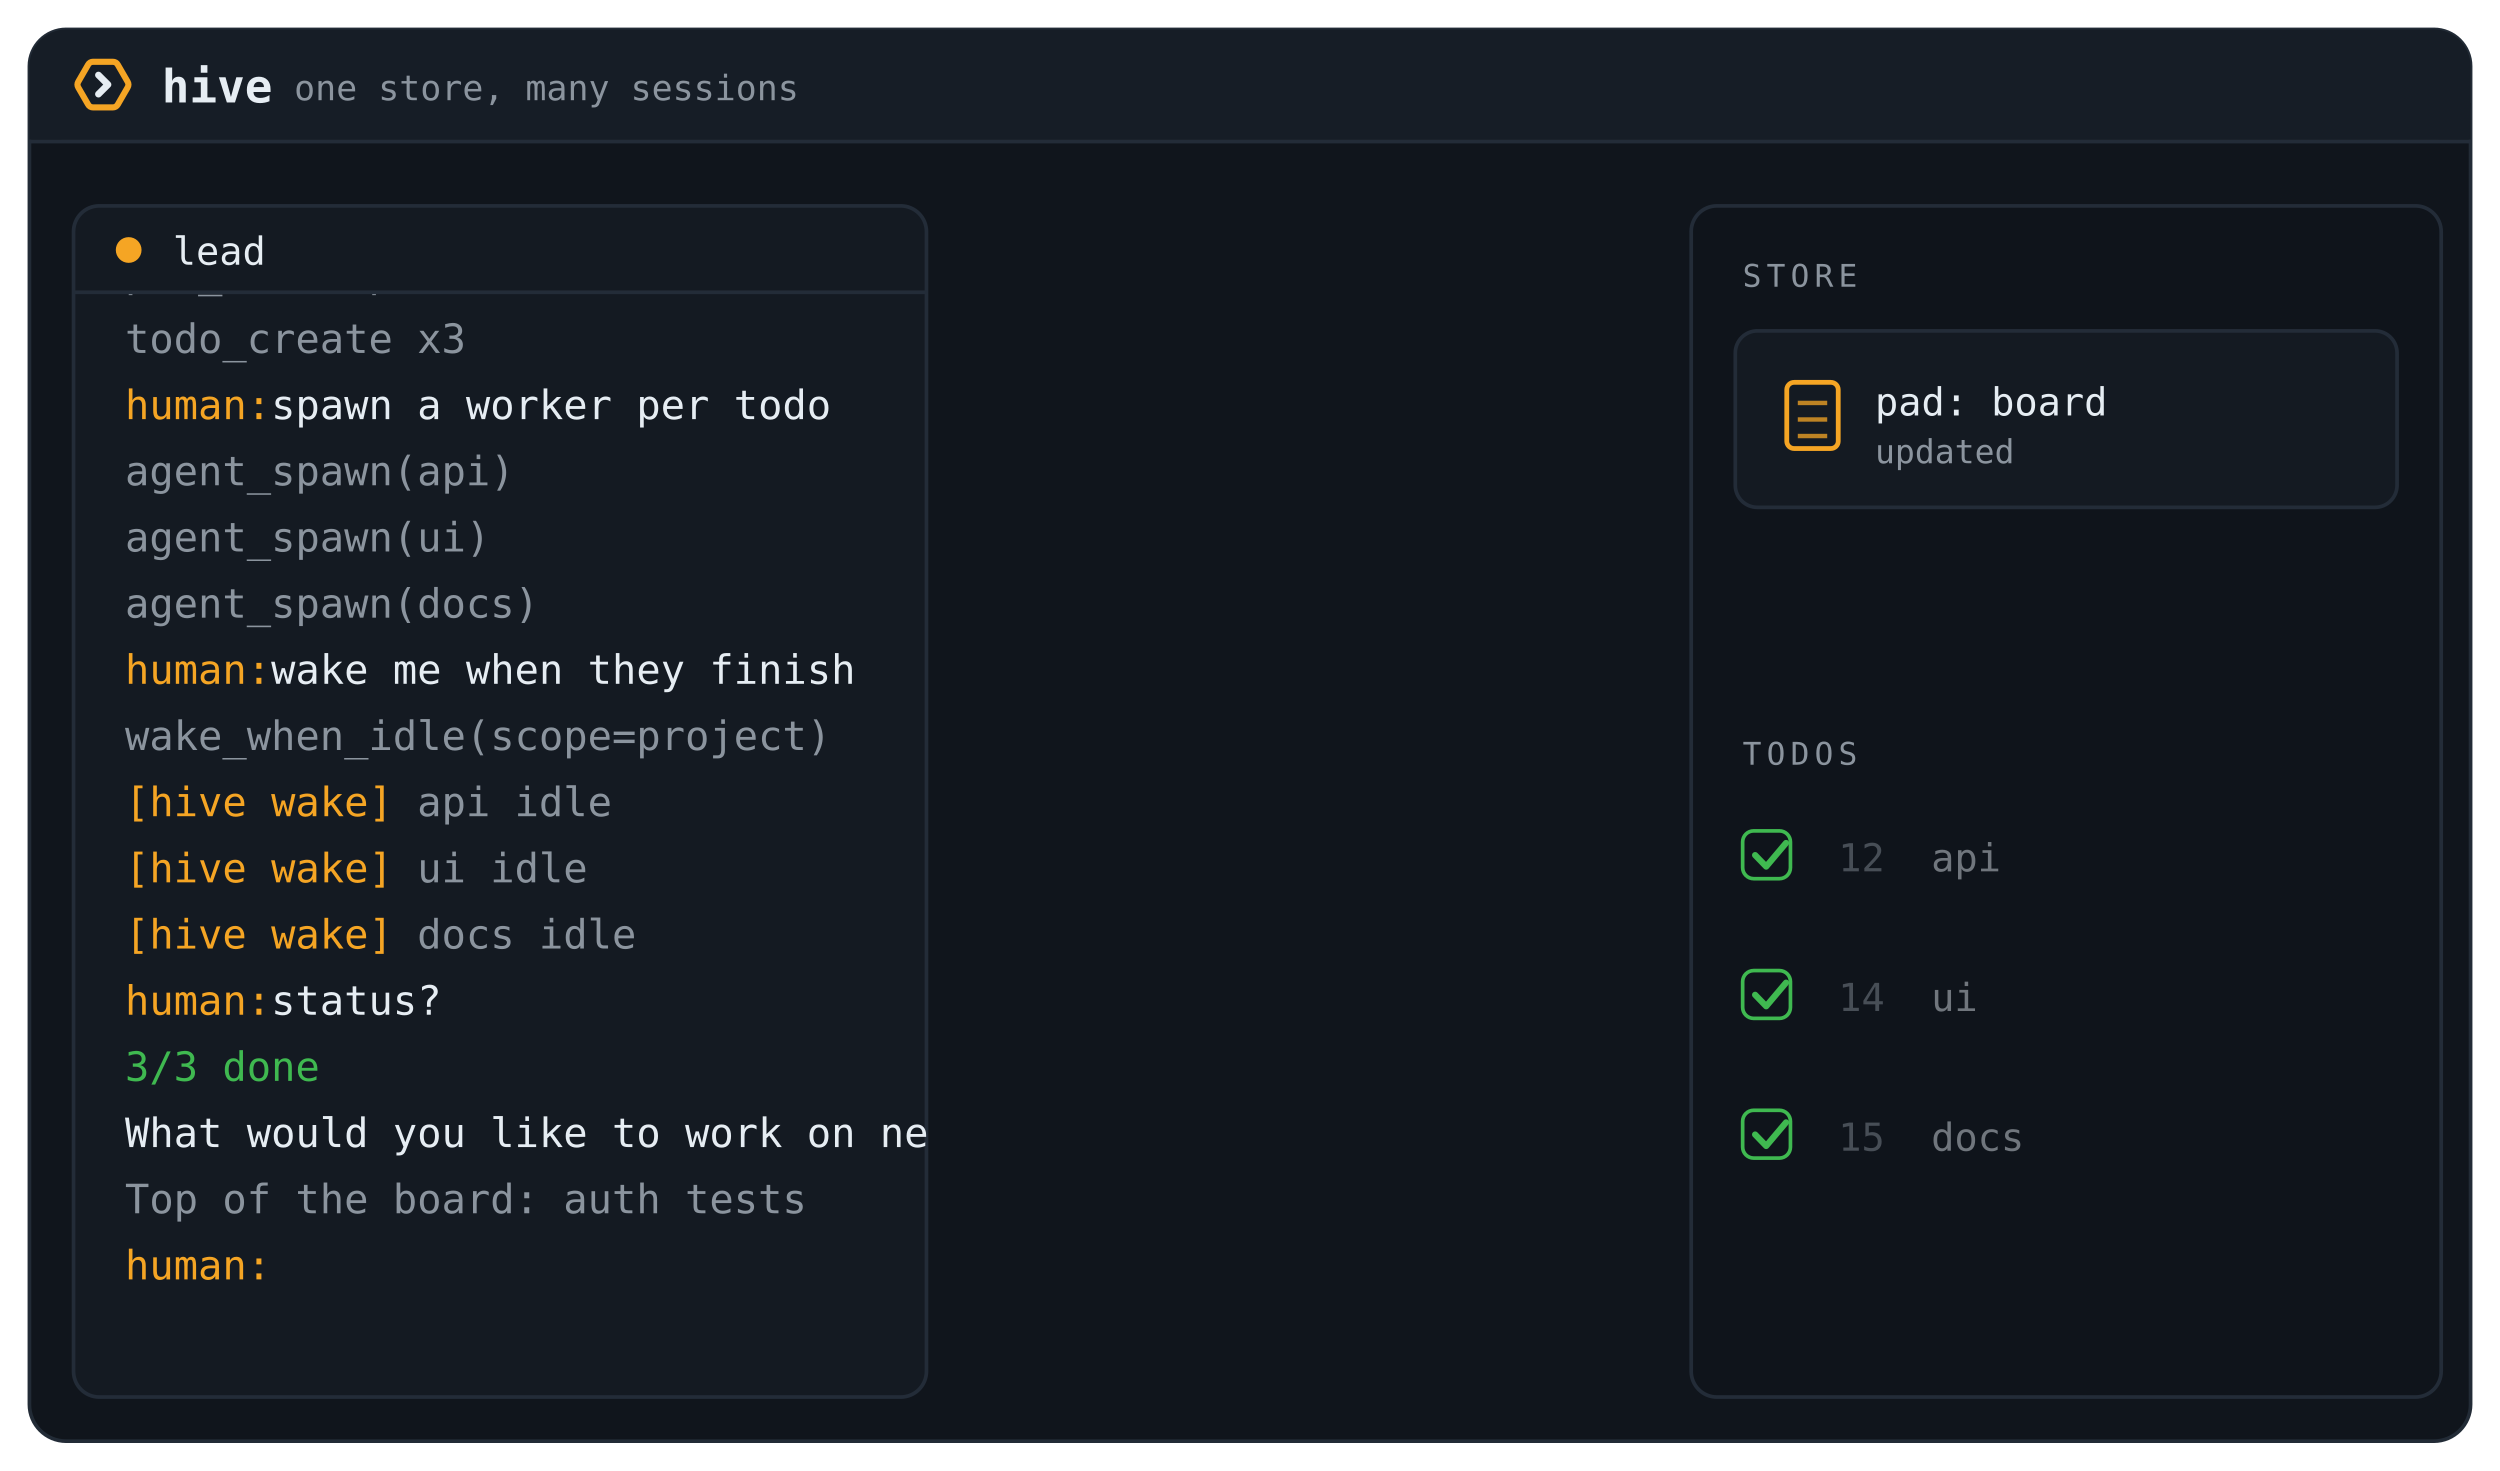
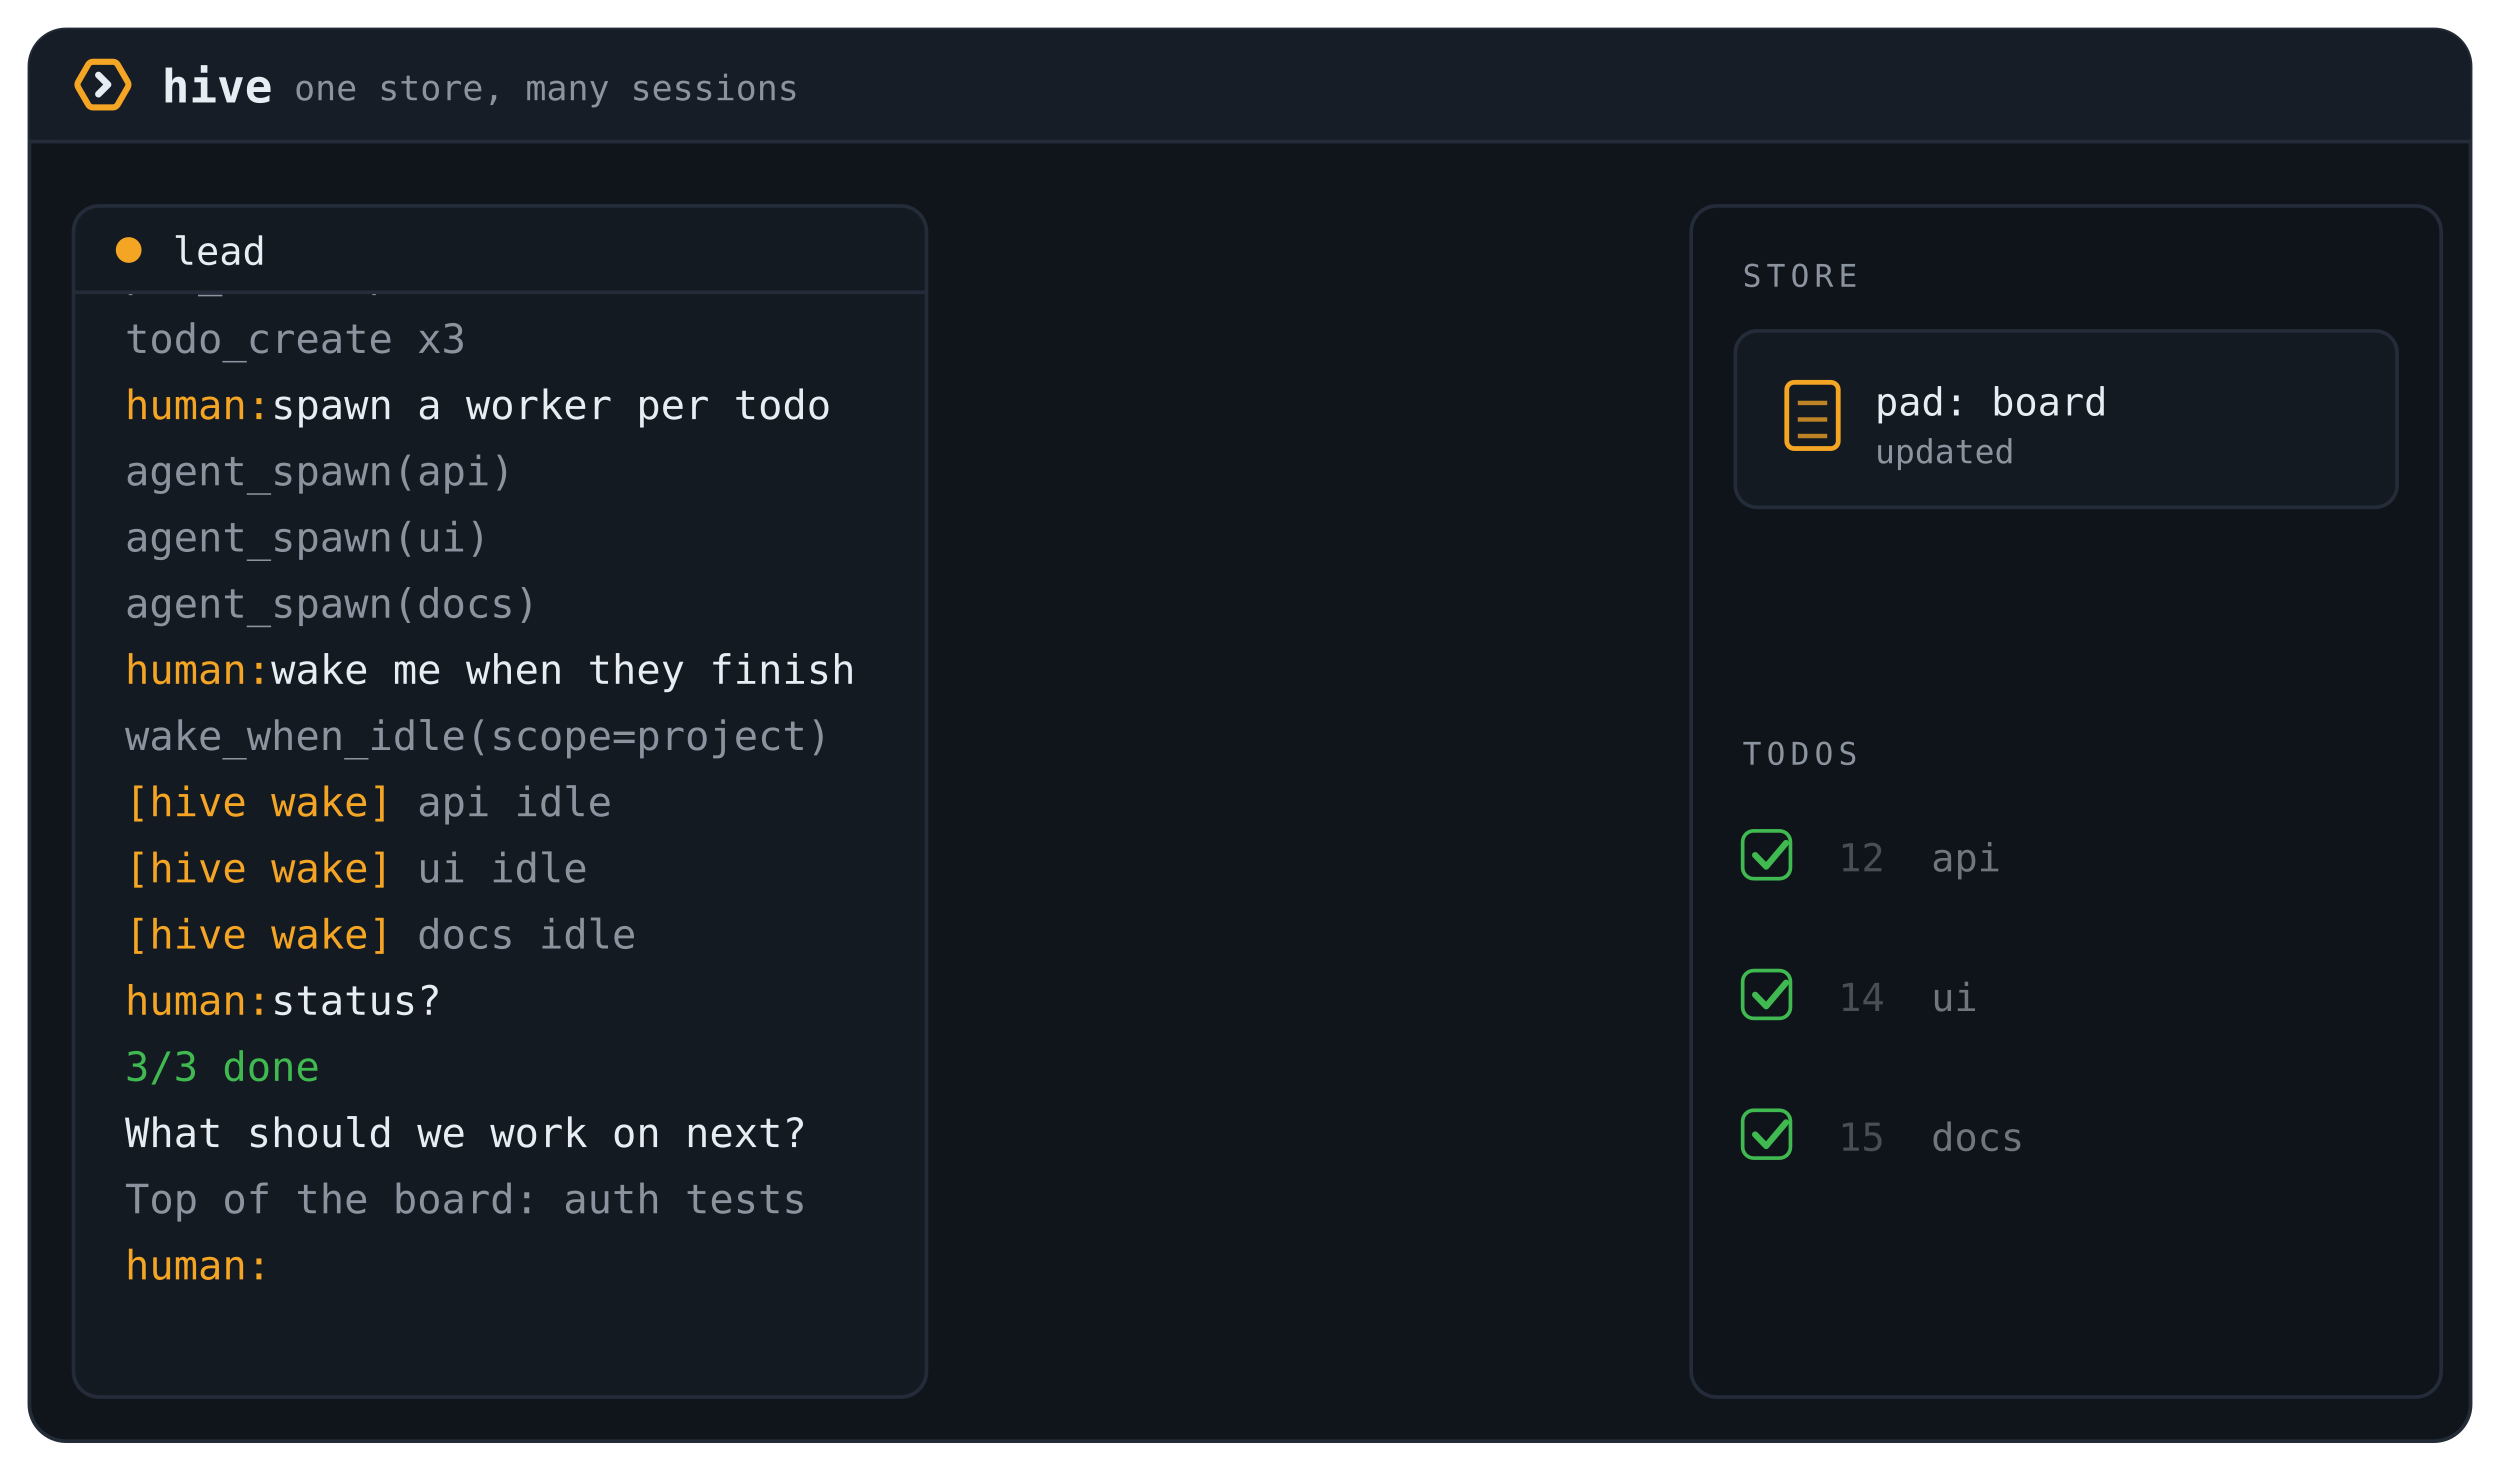
<svg xmlns="http://www.w3.org/2000/svg" viewBox="0 0 680 400" width="680" height="400" role="img" aria-labelledby="t d">
  <style>text{font-family:'JetBrains Mono',ui-monospace,Menlo,monospace;white-space:pre}
@keyframes bl{0%,49.9%{opacity:1}50%,100%{opacity:0}}
@keyframes k0{0%{transform:translateX(0px)}0.844%{transform:translateX(0px);animation-timing-function:steps(5)}2.559%{transform:translateX(33.12px);animation-timing-function:steps(1,end)}2.902%{transform:translateX(218px)}73.879%{transform:translateX(218px)}}
.c0{animation:k0 37.9s linear infinite}
@keyframes k1{0%{transform:translateX(0px)}4.367%{transform:translateX(0px);animation-timing-function:steps(27)}7.573%{transform:translateX(178.82px);animation-timing-function:steps(1,end)}7.691%{transform:translateX(218px)}73.879%{transform:translateX(218px)}}
.c1{animation:k1 37.9s linear infinite}
@keyframes k2{0%{opacity:0;transform:translateY(4px)}8.707%{opacity:0;transform:translateY(4px);animation-timing-function:cubic-bezier(.23,1,.32,1)}9.393%{opacity:1;transform:translateY(0)}73.879%{opacity:1;transform:translateY(0)}}
.c2{animation:k2 37.9s linear infinite}
@keyframes k3{0%{opacity:0;transform:translateY(4px)}10.818%{opacity:0;transform:translateY(4px);animation-timing-function:cubic-bezier(.23,1,.32,1)}11.504%{opacity:1;transform:translateY(0)}73.879%{opacity:1;transform:translateY(0)}}
.c3{animation:k3 37.9s linear infinite}
@keyframes k4{0%{transform:translateX(0px)}14.789%{transform:translateX(0px);animation-timing-function:steps(29)}18.232%{transform:translateX(192.07px);animation-timing-function:steps(1,end)}18.351%{transform:translateX(218px)}73.879%{transform:translateX(218px)}}
.c4{animation:k4 37.9s linear infinite}
@keyframes k5{0%{opacity:0;transform:translateY(4px)}19.393%{opacity:0;transform:translateY(4px);animation-timing-function:cubic-bezier(.23,1,.32,1)}20.079%{opacity:1;transform:translateY(0)}73.879%{opacity:1;transform:translateY(0)}}
.c5{animation:k5 37.9s linear infinite}
@keyframes k6{0%{opacity:0;transform:translateY(4px)}22.032%{opacity:0;transform:translateY(4px);animation-timing-function:cubic-bezier(.23,1,.32,1)}22.718%{opacity:1;transform:translateY(0)}73.879%{opacity:1;transform:translateY(0)}}
.c6{animation:k6 37.9s linear infinite}
@keyframes k7{0%{opacity:0;transform:translateY(4px)}24.67%{opacity:0;transform:translateY(4px);animation-timing-function:cubic-bezier(.23,1,.32,1)}25.356%{opacity:1;transform:translateY(0)}73.879%{opacity:1;transform:translateY(0)}}
.c7{animation:k7 37.9s linear infinite}
@keyframes k8{0%{transform:translateX(0px)}37.876%{transform:translateX(0px);animation-timing-function:steps(30)}41.438%{transform:translateX(198.69px);animation-timing-function:steps(1,end)}41.557%{transform:translateX(218px)}73.879%{transform:translateX(218px)}}
.c8{animation:k8 37.9s linear infinite}
@keyframes k9{0%{opacity:0;transform:translateY(4px)}42.744%{opacity:0;transform:translateY(4px);animation-timing-function:cubic-bezier(.23,1,.32,1)}43.43%{opacity:1;transform:translateY(0)}73.879%{opacity:1;transform:translateY(0)}}
.c9{animation:k9 37.9s linear infinite}
@keyframes k10{0%{opacity:0;transform:translateY(4px)}49.604%{opacity:0;transform:translateY(4px);animation-timing-function:cubic-bezier(.23,1,.32,1)}50.29%{opacity:1;transform:translateY(0)}73.879%{opacity:1;transform:translateY(0)}}
.c10{animation:k10 37.9s linear infinite}
@keyframes k11{0%{opacity:0;transform:translateY(4px)}55.937%{opacity:0;transform:translateY(4px);animation-timing-function:cubic-bezier(.23,1,.32,1)}56.623%{opacity:1;transform:translateY(0)}73.879%{opacity:1;transform:translateY(0)}}
.c11{animation:k11 37.9s linear infinite}
@keyframes k12{0%{opacity:0;transform:translateY(4px)}62.269%{opacity:0;transform:translateY(4px);animation-timing-function:cubic-bezier(.23,1,.32,1)}62.955%{opacity:1;transform:translateY(0)}73.879%{opacity:1;transform:translateY(0)}}
.c12{animation:k12 37.9s linear infinite}
@keyframes k13{0%{transform:translateX(0px)}65.317%{transform:translateX(0px);animation-timing-function:steps(13)}66.86%{transform:translateX(86.1px);animation-timing-function:steps(1,end)}66.979%{transform:translateX(218px)}73.879%{transform:translateX(218px)}}
.c13{animation:k13 37.9s linear infinite}
@keyframes k14{0%{opacity:0;transform:translateY(4px)}70.673%{opacity:0;transform:translateY(4px);animation-timing-function:cubic-bezier(.23,1,.32,1)}71.359%{opacity:1;transform:translateY(0)}100%{opacity:1;transform:translateY(0)}}
.c14{animation:k14 37.9s linear infinite}
- @keyframes k15{0%{transform:translate(0,0);animation-timing-function:steps(1,end)}0.844%{transform:translate(0,0px);animation-timing-function:steps(6)}2.902%{transform:translate(39.74px,0px);animation-timing-function:steps(1,end)}4.367%{transform:translate(0,18px);animation-timing-function:steps(28)}7.691%{transform:translate(185.45px,18px);animation-timing-function:steps(1,end)}8.707%{transform:translate(0,54px);animation-timing-function:steps(1,end)}10.818%{transform:translate(0,72px);animation-timing-function:steps(1,end)}14.789%{transform:translate(0,72px);animation-timing-function:steps(30)}18.351%{transform:translate(198.69px,72px);animation-timing-function:steps(1,end)}19.393%{transform:translate(0,108px);animation-timing-function:steps(1,end)}22.032%{transform:translate(0,126px);animation-timing-function:steps(1,end)}24.67%{transform:translate(0,144px);animation-timing-function:steps(1,end)}37.876%{transform:translate(0,144px);animation-timing-function:steps(31)}41.557%{transform:translate(205.32px,144px);animation-timing-function:steps(1,end)}42.744%{transform:translate(0,180px);animation-timing-function:steps(1,end)}49.604%{transform:translate(0,198px);animation-timing-function:steps(1,end)}55.937%{transform:translate(0,216px);animation-timing-function:steps(1,end)}62.269%{transform:translate(0,234px);animation-timing-function:steps(1,end)}65.317%{transform:translate(0,234px);animation-timing-function:steps(14)}66.979%{transform:translate(92.72px,234px);animation-timing-function:steps(1,end)}68.074%{transform:translate(0,270px);animation-timing-function:steps(1,end)}75.053%{transform:translate(0,270px);animation-timing-function:steps(1,end)}75.58%{transform:translate(0,270px);animation-timing-function:steps(36)}79.855%{transform:translate(218px,270px);animation-timing-function:steps(1,end)}83.549%{transform:translate(0,288px);animation-timing-function:steps(1,end)}84.077%{transform:translate(0,288px);animation-timing-function:steps(28)}87.401%{transform:translate(185.45px,288px);animation-timing-function:steps(1,end)}91.095%{transform:translate(0,306px);animation-timing-function:steps(1,end)}91.623%{transform:translate(0,306px);animation-timing-function:steps(2)}91.86%{transform:translate(59.61px,306px);animation-timing-function:steps(1,end)}100%{transform:translate(59.61px,306px)}}
+ @keyframes k15{0%{transform:translate(0,0);animation-timing-function:steps(1,end)}0.844%{transform:translate(0,0px);animation-timing-function:steps(6)}2.902%{transform:translate(39.74px,0px);animation-timing-function:steps(1,end)}4.367%{transform:translate(0,18px);animation-timing-function:steps(28)}7.691%{transform:translate(185.45px,18px);animation-timing-function:steps(1,end)}8.707%{transform:translate(0,54px);animation-timing-function:steps(1,end)}10.818%{transform:translate(0,72px);animation-timing-function:steps(1,end)}14.789%{transform:translate(0,72px);animation-timing-function:steps(30)}18.351%{transform:translate(198.69px,72px);animation-timing-function:steps(1,end)}19.393%{transform:translate(0,108px);animation-timing-function:steps(1,end)}22.032%{transform:translate(0,126px);animation-timing-function:steps(1,end)}24.67%{transform:translate(0,144px);animation-timing-function:steps(1,end)}37.876%{transform:translate(0,144px);animation-timing-function:steps(31)}41.557%{transform:translate(205.32px,144px);animation-timing-function:steps(1,end)}42.744%{transform:translate(0,180px);animation-timing-function:steps(1,end)}49.604%{transform:translate(0,198px);animation-timing-function:steps(1,end)}55.937%{transform:translate(0,216px);animation-timing-function:steps(1,end)}62.269%{transform:translate(0,234px);animation-timing-function:steps(1,end)}65.317%{transform:translate(0,234px);animation-timing-function:steps(14)}66.979%{transform:translate(92.72px,234px);animation-timing-function:steps(1,end)}68.074%{transform:translate(0,270px);animation-timing-function:steps(1,end)}75.053%{transform:translate(0,270px);animation-timing-function:steps(1,end)}75.58%{transform:translate(0,270px);animation-timing-function:steps(28)}79.164%{transform:translate(185.45px,270px);animation-timing-function:steps(1,end)}83.549%{transform:translate(0,288px);animation-timing-function:steps(1,end)}84.077%{transform:translate(0,288px);animation-timing-function:steps(28)}87.401%{transform:translate(185.45px,288px);animation-timing-function:steps(1,end)}91.095%{transform:translate(0,306px);animation-timing-function:steps(1,end)}91.623%{transform:translate(0,306px);animation-timing-function:steps(9)}92.691%{transform:translate(59.61px,306px);animation-timing-function:steps(1,end)}100%{transform:translate(59.61px,306px)}}
@keyframes k16{0%{visibility:hidden;animation-timing-function:steps(1,end)}1%{visibility:visible;animation-timing-function:steps(1,end)}98.5%{visibility:hidden;animation-timing-function:steps(1,end)}100%{visibility:hidden;animation-timing-function:steps(1,end)}}
.c15{animation:k16 37.9s linear infinite,k15 37.9s linear infinite,bl 1.06s linear infinite}
@keyframes k17{0%{opacity:0;animation-timing-function:steps(1,end)}43.14%{opacity:.55;animation-timing-function:steps(1,end)}71.768%{opacity:0;animation-timing-function:steps(1,end)}73.879%{opacity:0;animation-timing-function:steps(1,end)}}
.c16{animation:k17 37.9s linear infinite,k15 37.9s linear infinite}
@keyframes k18{0%{opacity:0;transform:translateY(4px)}29.024%{opacity:0;transform:translateY(4px);animation-timing-function:cubic-bezier(.23,1,.32,1)}29.71%{opacity:1;transform:translateY(0)}73.879%{opacity:1;transform:translateY(0)}}
.c17{animation:k18 37.9s linear infinite}
@keyframes k19{0%{opacity:0;transform:translateY(4px)}32.718%{opacity:0;transform:translateY(4px);animation-timing-function:cubic-bezier(.23,1,.32,1)}33.404%{opacity:1;transform:translateY(0)}73.879%{opacity:1;transform:translateY(0)}}
.c18{animation:k19 37.9s linear infinite}
@keyframes k20{0%{opacity:0;transform:translateY(3px)}47.493%{opacity:0;transform:translateY(3px);animation-timing-function:cubic-bezier(.23,1,.32,1)}48.179%{opacity:1;transform:translateY(0)}73.879%{opacity:1;transform:translateY(0)}}
.c19{animation:k20 37.9s linear infinite}
@keyframes k21{0%{stroke-dashoffset:16}47.757%{stroke-dashoffset:16;animation-timing-function:cubic-bezier(.23,1,.32,1)}48.602%{stroke-dashoffset:0}73.879%{stroke-dashoffset:0}}
.c20{animation:k21 37.9s linear infinite}
@keyframes k22{0%{transform:translate(0,0);animation-timing-function:steps(1,end)}29.024%{transform:translate(0,19px);animation-timing-function:steps(1,end)}32.718%{transform:translate(0,38px);animation-timing-function:steps(1,end)}}
@keyframes k23{0%{visibility:hidden;animation-timing-function:steps(1,end)}20.844%{visibility:visible;animation-timing-function:steps(1,end)}47.493%{visibility:hidden;animation-timing-function:steps(1,end)}73.879%{visibility:hidden;animation-timing-function:steps(1,end)}}
.c21{animation:k23 37.9s linear infinite,k22 37.9s linear infinite,bl 1.06s linear infinite}
@keyframes k24{0%{opacity:0;transform:translateY(7px)}20.053%{opacity:0;transform:translateY(7px);animation-timing-function:cubic-bezier(.23,1,.32,1)}20.897%{opacity:1;transform:translateY(0px)}79.156%{opacity:1;transform:translateY(0px)}98.456%{opacity:1;transform:translateY(0px);animation-timing-function:cubic-bezier(.23,1,.32,1)}100%{opacity:0;transform:translateY(0px)}}
.c22{animation:k24 37.9s linear infinite}
@keyframes k25{0%{opacity:0;transform:translate(140px,182px)}20.58%{opacity:0;transform:translate(140px,182px)}20.897%{opacity:1;transform:translate(140px,182px);animation-timing-function:cubic-bezier(.23,1,.32,1)}22.48%{opacity:1;transform:translate(288px,68px)}23.087%{opacity:0;transform:translate(288px,68px)}73.879%{opacity:0;transform:translate(288px,68px)}}
.c23{animation:k25 37.9s linear infinite}
@keyframes k26{0%{opacity:0;transform:translateY(4px)}30.607%{opacity:0;transform:translateY(4px);animation-timing-function:cubic-bezier(.23,1,.32,1)}31.293%{opacity:1;transform:translateY(0)}73.879%{opacity:1;transform:translateY(0)}}
.c24{animation:k26 37.9s linear infinite}
@keyframes k27{0%{opacity:0;transform:translateY(4px)}34.301%{opacity:0;transform:translateY(4px);animation-timing-function:cubic-bezier(.23,1,.32,1)}34.987%{opacity:1;transform:translateY(0)}73.879%{opacity:1;transform:translateY(0)}}
.c25{animation:k27 37.9s linear infinite}
@keyframes k28{0%{opacity:0;transform:translateY(3px)}53.826%{opacity:0;transform:translateY(3px);animation-timing-function:cubic-bezier(.23,1,.32,1)}54.512%{opacity:1;transform:translateY(0)}73.879%{opacity:1;transform:translateY(0)}}
.c26{animation:k28 37.9s linear infinite}
@keyframes k29{0%{stroke-dashoffset:16}54.09%{stroke-dashoffset:16;animation-timing-function:cubic-bezier(.23,1,.32,1)}54.934%{stroke-dashoffset:0}73.879%{stroke-dashoffset:0}}
.c27{animation:k29 37.9s linear infinite}
@keyframes k30{0%{transform:translate(0,0);animation-timing-function:steps(1,end)}30.607%{transform:translate(0,19px);animation-timing-function:steps(1,end)}34.301%{transform:translate(0,38px);animation-timing-function:steps(1,end)}}
@keyframes k31{0%{visibility:hidden;animation-timing-function:steps(1,end)}23.483%{visibility:visible;animation-timing-function:steps(1,end)}53.826%{visibility:hidden;animation-timing-function:steps(1,end)}73.879%{visibility:hidden;animation-timing-function:steps(1,end)}}
.c28{animation:k31 37.9s linear infinite,k30 37.9s linear infinite,bl 1.06s linear infinite}
@keyframes k32{0%{opacity:0;transform:translateY(7px)}22.691%{opacity:0;transform:translateY(7px);animation-timing-function:cubic-bezier(.23,1,.32,1)}23.536%{opacity:1;transform:translateY(0px)}79.156%{opacity:1;transform:translateY(0px)}98.456%{opacity:1;transform:translateY(0px);animation-timing-function:cubic-bezier(.23,1,.32,1)}100%{opacity:0;transform:translateY(0px)}}
.c29{animation:k32 37.9s linear infinite}
@keyframes k33{0%{opacity:0;transform:translate(140px,200px)}23.219%{opacity:0;transform:translate(140px,200px)}23.536%{opacity:1;transform:translate(140px,200px);animation-timing-function:cubic-bezier(.23,1,.32,1)}25.119%{opacity:1;transform:translate(288px,180px)}25.726%{opacity:0;transform:translate(288px,180px)}73.879%{opacity:0;transform:translate(288px,180px)}}
.c30{animation:k33 37.9s linear infinite}
@keyframes k34{0%{opacity:0;transform:translateY(4px)}32.19%{opacity:0;transform:translateY(4px);animation-timing-function:cubic-bezier(.23,1,.32,1)}32.876%{opacity:1;transform:translateY(0)}73.879%{opacity:1;transform:translateY(0)}}
.c31{animation:k34 37.9s linear infinite}
@keyframes k35{0%{opacity:0;transform:translateY(4px)}35.884%{opacity:0;transform:translateY(4px);animation-timing-function:cubic-bezier(.23,1,.32,1)}36.57%{opacity:1;transform:translateY(0)}73.879%{opacity:1;transform:translateY(0)}}
.c32{animation:k35 37.9s linear infinite}
@keyframes k36{0%{opacity:0;transform:translateY(3px)}60.158%{opacity:0;transform:translateY(3px);animation-timing-function:cubic-bezier(.23,1,.32,1)}60.844%{opacity:1;transform:translateY(0)}73.879%{opacity:1;transform:translateY(0)}}
.c33{animation:k36 37.9s linear infinite}
@keyframes k37{0%{stroke-dashoffset:16}60.422%{stroke-dashoffset:16;animation-timing-function:cubic-bezier(.23,1,.32,1)}61.267%{stroke-dashoffset:0}73.879%{stroke-dashoffset:0}}
.c34{animation:k37 37.9s linear infinite}
@keyframes k38{0%{transform:translate(0,0);animation-timing-function:steps(1,end)}32.19%{transform:translate(0,19px);animation-timing-function:steps(1,end)}35.884%{transform:translate(0,38px);animation-timing-function:steps(1,end)}}
@keyframes k39{0%{visibility:hidden;animation-timing-function:steps(1,end)}26.121%{visibility:visible;animation-timing-function:steps(1,end)}60.158%{visibility:hidden;animation-timing-function:steps(1,end)}73.879%{visibility:hidden;animation-timing-function:steps(1,end)}}
.c35{animation:k39 37.9s linear infinite,k38 37.9s linear infinite,bl 1.06s linear infinite}
@keyframes k40{0%{opacity:0;transform:translateY(7px)}25.33%{opacity:0;transform:translateY(7px);animation-timing-function:cubic-bezier(.23,1,.32,1)}26.174%{opacity:1;transform:translateY(0px)}79.156%{opacity:1;transform:translateY(0px)}98.456%{opacity:1;transform:translateY(0px);animation-timing-function:cubic-bezier(.23,1,.32,1)}100%{opacity:0;transform:translateY(0px)}}
.c36{animation:k40 37.9s linear infinite}
@keyframes k41{0%{opacity:0;transform:translate(140px,218px)}25.858%{opacity:0;transform:translate(140px,218px)}26.174%{opacity:1;transform:translate(140px,218px);animation-timing-function:cubic-bezier(.23,1,.32,1)}27.757%{opacity:1;transform:translate(288px,292px)}28.364%{opacity:0;transform:translate(288px,292px)}73.879%{opacity:0;transform:translate(288px,292px)}}
.c37{animation:k41 37.9s linear infinite}
@keyframes k42{0%{opacity:0;transform:translateY(4px)}8.839%{opacity:0;transform:translateY(4px);animation-timing-function:cubic-bezier(.23,1,.32,1)}9.525%{opacity:1;transform:translateY(0)}73.879%{opacity:1;transform:translateY(0)}}
.c38{animation:k42 37.9s linear infinite}
@keyframes k43{0%{opacity:0;transform:translateY(3px)}9.631%{opacity:0;transform:translateY(3px);animation-timing-function:cubic-bezier(.23,1,.32,1)}10.317%{opacity:1;transform:translateY(0)}68.602%{opacity:1;transform:translateY(0);animation-timing-function:cubic-bezier(.23,1,.32,1)}69.525%{opacity:0;transform:translateY(-5px)}73.879%{opacity:0;transform:translateY(-5px)}}
.c39{animation:k43 37.9s linear infinite}
@keyframes k44{0%{opacity:0;transform:translateY(3px)}68.733%{opacity:0;transform:translateY(3px);animation-timing-function:cubic-bezier(.23,1,.32,1)}69.525%{opacity:1;transform:translateY(0)}73.879%{opacity:1;transform:translateY(0)}}
.c40{animation:k44 37.9s linear infinite}
@keyframes k45{0%{opacity:0;transform:translateY(3px)}69.261%{opacity:0;transform:translateY(3px);animation-timing-function:cubic-bezier(.23,1,.32,1)}70.053%{opacity:1;transform:translateY(0)}73.879%{opacity:1;transform:translateY(0)}}
.c41{animation:k45 37.9s linear infinite}
@keyframes k46{0%{opacity:0;transform:translateY(5px)}9.367%{opacity:0;transform:translateY(5px);animation-timing-function:cubic-bezier(.23,1,.32,1)}10.158%{opacity:1;transform:translateY(0)}73.879%{opacity:1;transform:translateY(0)}}
.c42{animation:k46 37.9s linear infinite}
@keyframes k47{0%{opacity:0;transform:translateY(5px)}43.799%{opacity:0;transform:translateY(5px);animation-timing-function:cubic-bezier(.23,1,.32,1)}44.591%{opacity:1;transform:translateY(0)}68.602%{opacity:1;transform:translateY(0);animation-timing-function:cubic-bezier(.23,1,.32,1)}69.525%{opacity:0;transform:translateY(-5px)}73.879%{opacity:0;transform:translateY(-5px)}}
.c43{animation:k47 37.9s linear infinite}
@keyframes k48{0%{opacity:0;transform:translateY(4px)}11.214%{opacity:0;transform:translateY(4px);animation-timing-function:cubic-bezier(.23,1,.32,1)}11.9%{opacity:1;transform:translateY(0)}73.879%{opacity:1;transform:translateY(0)}}
.c44{animation:k48 37.9s linear infinite}
@keyframes k49{0%{opacity:1}48.021%{opacity:1;animation-timing-function:cubic-bezier(.23,1,.32,1)}49.077%{opacity:.45}73.879%{opacity:.45}}
.c45{animation:k49 37.9s linear infinite}
@keyframes k50{0%{stroke:#8B949E}48.021%{stroke:#8B949E;animation-timing-function:cubic-bezier(.23,1,.32,1)}48.945%{stroke:#3FB950}73.879%{stroke:#3FB950}}
.c46{animation:k50 37.9s linear infinite}
@keyframes k51{0%{stroke-dashoffset:14}48.338%{stroke-dashoffset:14;animation-timing-function:cubic-bezier(.23,1,.32,1)}49.182%{stroke-dashoffset:0}73.879%{stroke-dashoffset:0}}
.c47{animation:k51 37.9s linear infinite}
@keyframes k52{0%{opacity:0;transform:translateY(5px)}11.741%{opacity:0;transform:translateY(5px);animation-timing-function:cubic-bezier(.23,1,.32,1)}12.48%{opacity:1;transform:translateY(0)}73.879%{opacity:1;transform:translateY(0)}}
.c48{animation:k52 37.9s linear infinite}
@keyframes k53{0%{opacity:1}54.354%{opacity:1;animation-timing-function:cubic-bezier(.23,1,.32,1)}55.409%{opacity:.45}73.879%{opacity:.45}}
.c49{animation:k53 37.9s linear infinite}
@keyframes k54{0%{stroke:#8B949E}54.354%{stroke:#8B949E;animation-timing-function:cubic-bezier(.23,1,.32,1)}55.277%{stroke:#3FB950}73.879%{stroke:#3FB950}}
.c50{animation:k54 37.9s linear infinite}
@keyframes k55{0%{stroke-dashoffset:14}54.67%{stroke-dashoffset:14;animation-timing-function:cubic-bezier(.23,1,.32,1)}55.515%{stroke-dashoffset:0}73.879%{stroke-dashoffset:0}}
.c51{animation:k55 37.9s linear infinite}
@keyframes k56{0%{opacity:0;transform:translateY(5px)}12.216%{opacity:0;transform:translateY(5px);animation-timing-function:cubic-bezier(.23,1,.32,1)}12.955%{opacity:1;transform:translateY(0)}73.879%{opacity:1;transform:translateY(0)}}
.c52{animation:k56 37.9s linear infinite}
@keyframes k57{0%{opacity:1}60.686%{opacity:1;animation-timing-function:cubic-bezier(.23,1,.32,1)}61.741%{opacity:.45}73.879%{opacity:.45}}
.c53{animation:k57 37.9s linear infinite}
@keyframes k58{0%{stroke:#8B949E}60.686%{stroke:#8B949E;animation-timing-function:cubic-bezier(.23,1,.32,1)}61.61%{stroke:#3FB950}73.879%{stroke:#3FB950}}
.c54{animation:k58 37.9s linear infinite}
@keyframes k59{0%{stroke-dashoffset:14}61.003%{stroke-dashoffset:14;animation-timing-function:cubic-bezier(.23,1,.32,1)}61.847%{stroke-dashoffset:0}73.879%{stroke-dashoffset:0}}
.c55{animation:k59 37.9s linear infinite}
@keyframes k60{0%{opacity:0;transform:translateY(5px)}12.691%{opacity:0;transform:translateY(5px);animation-timing-function:cubic-bezier(.23,1,.32,1)}13.43%{opacity:1;transform:translateY(0)}73.879%{opacity:1;transform:translateY(0)}}
.c56{animation:k60 37.9s linear infinite}
@keyframes k61{0%{opacity:0;transform:translateX(26px)}8.443%{opacity:0;transform:translateX(26px);animation-timing-function:cubic-bezier(.23,1,.32,1)}9.763%{opacity:1;transform:translateX(0)}73.879%{opacity:1;transform:translateX(0)}}
.c57{animation:k61 37.9s linear infinite}
@keyframes k62{0%{opacity:1}1.319%{opacity:0;animation-timing-function:cubic-bezier(.23,1,.32,1)}98.456%{opacity:0;animation-timing-function:cubic-bezier(.23,1,.32,1)}100%{opacity:1}}
- @keyframes k63{0%{transform:translateX(0px)}75.58%{transform:translateX(0px);animation-timing-function:steps(36)}79.855%{transform:translateX(218px);animation-timing-function:steps(1,end)}100%{transform:translateX(218px)}}
- @keyframes k64{0%{transform:translateX(0px)}84.077%{transform:translateX(0px);animation-timing-function:steps(28)}87.401%{transform:translateX(218px);animation-timing-function:steps(1,end)}100%{transform:translateX(218px)}}
- @keyframes k65{0%{transform:translateX(0px)}91.623%{transform:translateX(0px);animation-timing-function:steps(2)}91.86%{transform:translateX(218px);animation-timing-function:steps(1,end)}100%{transform:translateX(218px)}}
+ @keyframes k63{0%{transform:translateX(0px)}75.58%{transform:translateX(0px);animation-timing-function:steps(28)}79.164%{transform:translateX(185.45px);animation-timing-function:steps(1,end)}100%{transform:translateX(185.45px)}}
+ @keyframes k64{0%{transform:translateX(0px)}84.077%{transform:translateX(0px);animation-timing-function:steps(28)}87.401%{transform:translateX(185.45px);animation-timing-function:steps(1,end)}100%{transform:translateX(185.45px)}}
+ @keyframes k65{0%{transform:translateX(0px)}91.623%{transform:translateX(0px);animation-timing-function:steps(9)}92.691%{transform:translateX(59.61px);animation-timing-function:steps(1,end)}100%{transform:translateX(59.61px)}}
@keyframes k66{0%{opacity:0;transform:translate(0,0)}87%{opacity:0;transform:translate(0,0);animation-timing-function:cubic-bezier(.23,1,.32,1)}87.667%{opacity:1;transform:translate(0,0)}100%{opacity:1;transform:translate(0,0)}}
@keyframes k67{0%{opacity:0}75.58%{opacity:0}79.855%{opacity:0}79.855%{opacity:1}100%{opacity:1}}
@keyframes k68{0%{opacity:0}84.077%{opacity:0}87.401%{opacity:0}87.401%{opacity:1}100%{opacity:1}}
@keyframes k69{0%{opacity:0}91.623%{opacity:0}91.86%{opacity:0}91.86%{opacity:1}100%{opacity:1}}
@keyframes k70{0%{display:none}87%{display:none}87.667%{display:block}100%{display:block}}
@keyframes k71{0%{transform:translate(0,0)}74.657%{transform:translate(0,0);animation-timing-function:cubic-bezier(.23,1,.32,1)}75.58%{transform:translate(0,-18px)}83.153%{transform:translate(0,-18px);animation-timing-function:cubic-bezier(.23,1,.32,1)}84.077%{transform:translate(0,-36px)}90.699%{transform:translate(0,-36px);animation-timing-function:cubic-bezier(.23,1,.32,1)}91.623%{transform:translate(0,-54px)}100%{transform:translate(0,-54px)}}
@keyframes k72{0%{fill:#F5A524}60%{fill:#F5A524}61%{fill:#8B949E}100%{fill:#8B949E}}
@keyframes k73{0%{fill:#F5A524}68%{fill:#F5A524}69%{fill:#8B949E}100%{fill:#8B949E}}
@keyframes k74{0%{fill:#F5A524}76%{fill:#F5A524}77%{fill:#8B949E}100%{fill:#8B949E}}
@keyframes k75{0%{opacity:0}60%{opacity:0}61%{opacity:1}100%{opacity:1}}
@keyframes k76{0%{opacity:0}68%{opacity:0}69%{opacity:1}100%{opacity:1}}
@keyframes k77{0%{opacity:0}76%{opacity:0}77%{opacity:1}100%{opacity:1}}
.c58{animation:k62 37.9s linear infinite}
.c59{animation:k63 37.9s linear infinite}
.c61{animation:k64 37.9s linear infinite}
.c62{animation:k65 37.9s linear infinite}
.c60{animation:k66 37.9s linear infinite}
.c67{animation:k67 37.9s linear infinite}
.c68{animation:k68 37.9s linear infinite}
.c69{animation:k69 37.9s linear infinite}
.c70{animation:k70 37.9s linear infinite}
.c71{transform:translate(0,-54px);animation:k71 37.9s linear infinite}
.c72{animation:k72 37.9s linear infinite}
.c73{animation:k73 37.9s linear infinite}
.c74{animation:k74 37.9s linear infinite}
.c75{animation:k75 37.9s linear infinite}
.c76{animation:k76 37.9s linear infinite}
.c77{animation:k77 37.9s linear infinite}
@media (prefers-reduced-motion:reduce){*{animation:none!important}.c60,.c59,.c61,.c62,.c67,.c68,.c69{opacity:1!important}.c70{display:block!important}.c72,.c73,.c74{fill:#8B949E!important}.c22,.c29,.c36{opacity:1!important}}</style>
  <defs>
    <clipPath id="lp">
      <rect x="0" y="24" width="232" height="300" />
    </clipPath>
  </defs>
  <rect x="8" y="8" width="664" height="384" rx="10" fill="#10151C" stroke="#222B36" />
  <rect x="8" y="8" width="664" height="30" rx="10" fill="#161D26" />
  <rect x="8" y="28" width="664" height="10" fill="#161D26" />
  <rect x="8" y="38" width="664" height="1" fill="#232C38" />
  <g transform="translate(20,15.01) scale(0.14081)">
    <g transform="translate(0 6.81)">
      <g transform="scale(1.082176)" stroke-linejoin="round" stroke-linecap="round">
        <path d="M96.5 41.01Q99.5 46.2 96.5 51.4L79 81.71Q76 86.91 70 86.91L35 86.91Q29 86.91 26 81.71L8.5 51.4Q5.5 46.2 8.5 41.01L26 10.7Q29 5.5 35 5.5L70 5.5Q76 5.5 79 10.7Z" fill="none" stroke="#F5A524" stroke-width="11" />
        <path d="M44.5 29.2L61.5 46.2L44.5 63.2" fill="none" stroke="#E6EDF3" stroke-width="12" />
      </g>
    </g>
  </g>
  <text x="44" y="27.87" font-size="12.5" fill="#E6EDF3" font-weight="600">hive</text>
  <text x="80" y="27.26" font-size="9.5" fill="#8B949E">one store, many sessions</text>
  <g transform="translate(20,56)">
    <rect x="0" y="0" width="232" height="324" rx="7" fill="#141A22" stroke="#232C38" />
    <circle cx="15" cy="12" r="3.5" fill="#F5A524" />
    <text x="27" y="16" font-size="10.5" fill="#E6EDF3">lead</text>
    <rect x="0" y="23" width="232" height="1" fill="#232C38" />
    <g clip-path="url(#lp)">
      <g transform="translate(0,-54)" class="c71">
        <text x="14" y="40" font-size="11" fill="#F5A524">$</text>
        <text x="20.62" y="40" font-size="11" fill="#E6EDF3"> hive</text>
        <rect x="14" y="29" width="218" height="15" fill="#141A22" transform="translate(218,0)" class="c0" />
        <text x="14" y="58" font-size="11" fill="#F5A524">human:</text>
        <text x="53.74" y="58" font-size="11" fill="#E6EDF3"> plan api, ui and docs</text>
        <rect x="14" y="47" width="218" height="15" fill="#141A22" transform="translate(218,0)" class="c1" />
        <g class="c2">
          <text x="14" y="76" font-size="11" fill="#8B949E">pad_write(plan)</text>
        </g>
        <g class="c3">
          <text x="14" y="94" font-size="11" fill="#8B949E">todo_create x3</text>
        </g>
        <text x="14" y="112" font-size="11" fill="#F5A524">human:</text>
        <text x="53.74" y="112" font-size="11" fill="#E6EDF3"> spawn a worker per todo</text>
        <rect x="14" y="101" width="218" height="15" fill="#141A22" transform="translate(218,0)" class="c4" />
        <g class="c5">
          <text x="14" y="130" font-size="11" fill="#8B949E">agent_spawn(api)</text>
        </g>
        <g class="c6">
          <text x="14" y="148" font-size="11" fill="#8B949E">agent_spawn(ui)</text>
        </g>
        <g class="c7">
          <text x="14" y="166" font-size="11" fill="#8B949E">agent_spawn(docs)</text>
        </g>
        <text x="14" y="184" font-size="11" fill="#F5A524">human:</text>
        <text x="53.74" y="184" font-size="11" fill="#E6EDF3"> wake me when they finish</text>
        <rect x="14" y="173" width="218" height="15" fill="#141A22" transform="translate(218,0)" class="c8" />
        <g class="c9">
          <text x="14" y="202" font-size="11" fill="#8B949E">wake_when_idle(scope=project)</text>
        </g>
        <g class="c10">
          <text x="14" y="220" font-size="11" fill="#F5A524">[hive wake] </text>
          <text x="93.48" y="220" font-size="11" fill="#8B949E">api idle</text>
        </g>
        <g class="c11">
          <text x="14" y="238" font-size="11" fill="#F5A524">[hive wake] </text>
          <text x="93.48" y="238" font-size="11" fill="#8B949E">ui idle</text>
        </g>
        <g class="c12">
          <text x="14" y="256" font-size="11" fill="#F5A524">[hive wake] </text>
          <text x="93.48" y="256" font-size="11" fill="#8B949E">docs idle</text>
        </g>
        <text x="14" y="274" font-size="11" fill="#F5A524">human:</text>
        <text x="53.74" y="274" font-size="11" fill="#E6EDF3"> status?</text>
        <rect x="14" y="263" width="218" height="15" fill="#141A22" transform="translate(218,0)" class="c13" />
        <g class="c14">
          <text x="14" y="292" font-size="11" fill="#3FB950">3/3 done</text>
        </g>
-         <text x="14" y="310" font-size="11" fill="#E6EDF3" textLength="218" lengthAdjust="spacing">What would you like to work on next?</text>
+         <text x="14" y="310" font-size="11" fill="#E6EDF3">What should we work on next?</text>
        <rect x="14" y="299" width="218" height="15" fill="#141A22" transform="translate(218,270)" class="c59" />
        <text x="14" y="328" font-size="11" fill="#8B949E">Top of the board: auth tests</text>
        <rect x="14" y="317" width="218" height="15" fill="#141A22" transform="translate(218,288)" class="c61" />
        <text x="14" y="346" font-size="11" fill="#F5A524">human:</text>
        <text x="53.74" y="346" font-size="11" fill="#E6EDF3" class="c69" opacity="0"> go</text>
        <rect x="14" y="335" width="218" height="15" fill="#141A22" transform="translate(218,306)" class="c62" />
        <rect x="14" y="31" width="6.6" height="12" rx="1" fill="#F5A524" opacity="0" class="c15" />
        <rect x="14" y="31" width="6.6" height="12" rx="1" fill="#F5A524" opacity="0" class="c16" />
      </g>
    </g>
  </g>
  <g transform="translate(264,56)">
    <g class="c22" opacity="0">
      <rect x="0" y="0" width="184" height="100" rx="7" fill="#141A22" stroke="#232C38" />
      <circle cx="15" cy="12" r="3.5" fill="#F5A524" opacity="0.85" class="c72" />
      <text x="27" y="16" font-size="10.5" fill="#E6EDF3">api</text>
      <rect x="0" y="23" width="184" height="1" fill="#232C38" />
      <g class="c17">
        <text x="14" y="42" font-size="10.5" fill="#8B949E">lease: src/api</text>
      </g>
      <g class="c18">
        <text x="14" y="61" font-size="10.5" fill="#8B949E">tests green</text>
      </g>
      <g class="c19">
        <path d="M14 78.5l3.6 3.8 6.6-8" fill="none" stroke="#3FB950" stroke-width="1.8" stroke-linecap="round" stroke-linejoin="round" stroke-dasharray="16" class="c20" />
        <text x="31" y="82" font-size="10.5" fill="#8B949E" class="c75">idle</text>
      </g>
      <rect x="14" y="34" width="6.3" height="11" rx="1" fill="#F5A524" opacity="0" class="c21" />
    </g>
  </g>
  <g transform="translate(264,168)">
    <g class="c29" opacity="0">
      <rect x="0" y="0" width="184" height="100" rx="7" fill="#141A22" stroke="#232C38" />
      <circle cx="15" cy="12" r="3.5" fill="#F5A524" opacity="0.85" class="c73" />
      <text x="27" y="16" font-size="10.5" fill="#E6EDF3">ui</text>
      <rect x="0" y="23" width="184" height="1" fill="#232C38" />
      <g class="c24">
        <text x="14" y="42" font-size="10.5" fill="#8B949E">kv: theme=dark</text>
      </g>
      <g class="c25">
        <text x="14" y="61" font-size="10.5" fill="#8B949E">screenshot ok</text>
      </g>
      <g class="c26">
        <path d="M14 78.5l3.6 3.8 6.6-8" fill="none" stroke="#3FB950" stroke-width="1.8" stroke-linecap="round" stroke-linejoin="round" stroke-dasharray="16" class="c27" />
        <text x="31" y="82" font-size="10.5" fill="#8B949E" class="c76">idle</text>
      </g>
      <rect x="14" y="34" width="6.3" height="11" rx="1" fill="#F5A524" opacity="0" class="c28" />
    </g>
  </g>
  <g transform="translate(264,280)">
    <g class="c36" opacity="0">
      <rect x="0" y="0" width="184" height="100" rx="7" fill="#141A22" stroke="#232C38" />
      <circle cx="15" cy="12" r="3.5" fill="#F5A524" opacity="0.85" class="c74" />
      <text x="27" y="16" font-size="10.5" fill="#E6EDF3">docs</text>
      <rect x="0" y="23" width="184" height="1" fill="#232C38" />
      <g class="c31">
        <text x="14" y="42" font-size="10.5" fill="#8B949E">pad_append(board)</text>
      </g>
      <g class="c32">
        <text x="14" y="61" font-size="10.5" fill="#8B949E">links checked</text>
      </g>
      <g class="c33">
        <path d="M14 78.5l3.6 3.8 6.6-8" fill="none" stroke="#3FB950" stroke-width="1.8" stroke-linecap="round" stroke-linejoin="round" stroke-dasharray="16" class="c34" />
        <text x="31" y="82" font-size="10.5" fill="#8B949E" class="c77">idle</text>
      </g>
      <rect x="14" y="34" width="6.3" height="11" rx="1" fill="#F5A524" opacity="0" class="c35" />
    </g>
  </g>
  <g transform="translate(460,56)">
    <g class="c57" opacity="1">
      <rect x="0" y="0" width="204" height="324" rx="7" fill="#0F141B" stroke="#232C38" />
      <g class="c38">
        <text x="14" y="22" font-size="8.5" fill="#8B949E" letter-spacing="1.4">STORE</text>
      </g>
      <g class="c42">
        <rect x="12" y="34" width="180" height="48" rx="6" fill="#141A22" stroke="#232C38" />
        <rect x="26" y="48" width="14" height="18" rx="2" fill="none" stroke="#F5A524" stroke-width="1.3" />
        <rect x="29" y="53" width="8" height="1.2" fill="#F5A524" opacity="0.75" />
        <rect x="29" y="57.5" width="8" height="1.2" fill="#F5A524" opacity="0.75" />
        <rect x="29" y="62" width="8" height="1.2" fill="#F5A524" opacity="0.75" />
        <g class="c39" opacity="0">
          <text x="50" y="62" font-size="10.5" fill="#E6EDF3">pad: plan</text>
        </g>
        <g class="c40">
          <text x="50" y="57" font-size="10.5" fill="#E6EDF3">pad: board</text>
        </g>
        <g class="c41">
          <text x="50" y="70" font-size="9" fill="#8B949E">updated</text>
        </g>
      </g>
      <g class="c43" opacity="0">
        <rect x="12" y="92" width="180" height="36" rx="6" fill="#1E1A12" stroke="#3A2E19" />
        <circle cx="33" cy="110" r="7.5" fill="none" stroke="#F5A524" stroke-width="1.3" />
        <path d="M33 105.5V110l3.2 2.2" fill="none" stroke="#F5A524" stroke-width="1.3" stroke-linecap="round" />
        <text x="50" y="114" font-size="10" fill="#8B949E">watching 3</text>
      </g>
      <g class="c44">
        <text x="14" y="152" font-size="8.5" fill="#8B949E" letter-spacing="1.4">TODOS</text>
      </g>
      <g class="c48">
        <g class="c45" opacity="0.45">
          <text x="40" y="181" font-size="10.5" fill="#8B949E">12</text>
          <text x="65.288" y="181" font-size="10.5" fill="#E6EDF3">api</text>
        </g>
        <rect x="14" y="170" width="13" height="13" rx="3" fill="none" stroke="#3FB950" class="c46" />
        <path d="M17.4 176.6l3 3.1 5.4-6.4" fill="none" stroke="#3FB950" stroke-width="1.7" stroke-linecap="round" stroke-linejoin="round" stroke-dasharray="14" class="c47" />
      </g>
      <g class="c52">
        <g class="c49" opacity="0.45">
          <text x="40" y="219" font-size="10.5" fill="#8B949E">14</text>
          <text x="65.288" y="219" font-size="10.5" fill="#E6EDF3">ui</text>
        </g>
        <rect x="14" y="208" width="13" height="13" rx="3" fill="none" stroke="#3FB950" class="c50" />
        <path d="M17.4 214.6l3 3.1 5.4-6.4" fill="none" stroke="#3FB950" stroke-width="1.7" stroke-linecap="round" stroke-linejoin="round" stroke-dasharray="14" class="c51" />
      </g>
      <g class="c56">
        <g class="c53" opacity="0.45">
          <text x="40" y="257" font-size="10.5" fill="#8B949E">15</text>
          <text x="65.288" y="257" font-size="10.5" fill="#E6EDF3">docs</text>
        </g>
        <rect x="14" y="246" width="13" height="13" rx="3" fill="none" stroke="#3FB950" class="c54" />
        <path d="M17.4 252.6l3 3.1 5.4-6.4" fill="none" stroke="#3FB950" stroke-width="1.7" stroke-linecap="round" stroke-linejoin="round" stroke-dasharray="14" class="c55" />
      </g>
    </g>
  </g>
  <g transform="translate(140,182)" opacity="0" class="c23">
    <rect x="0" y="-9" width="54" height="17" rx="8.5" fill="#2A2113" stroke="#F5A524" />
    <text x="9" y="3" font-size="9.5" fill="#F5A524">todo 12</text>
  </g>
  <g transform="translate(140,200)" opacity="0" class="c30">
    <rect x="0" y="-9" width="54" height="17" rx="8.5" fill="#2A2113" stroke="#F5A524" />
    <text x="9" y="3" font-size="9.5" fill="#F5A524">todo 14</text>
  </g>
  <g transform="translate(140,218)" opacity="0" class="c37">
    <rect x="0" y="-9" width="54" height="17" rx="8.5" fill="#2A2113" stroke="#F5A524" />
    <text x="9" y="3" font-size="9.5" fill="#F5A524">todo 15</text>
  </g>
  <rect x="8" y="39" width="664" height="353" fill="#10151C" opacity="0" class="c58" />
</svg>
